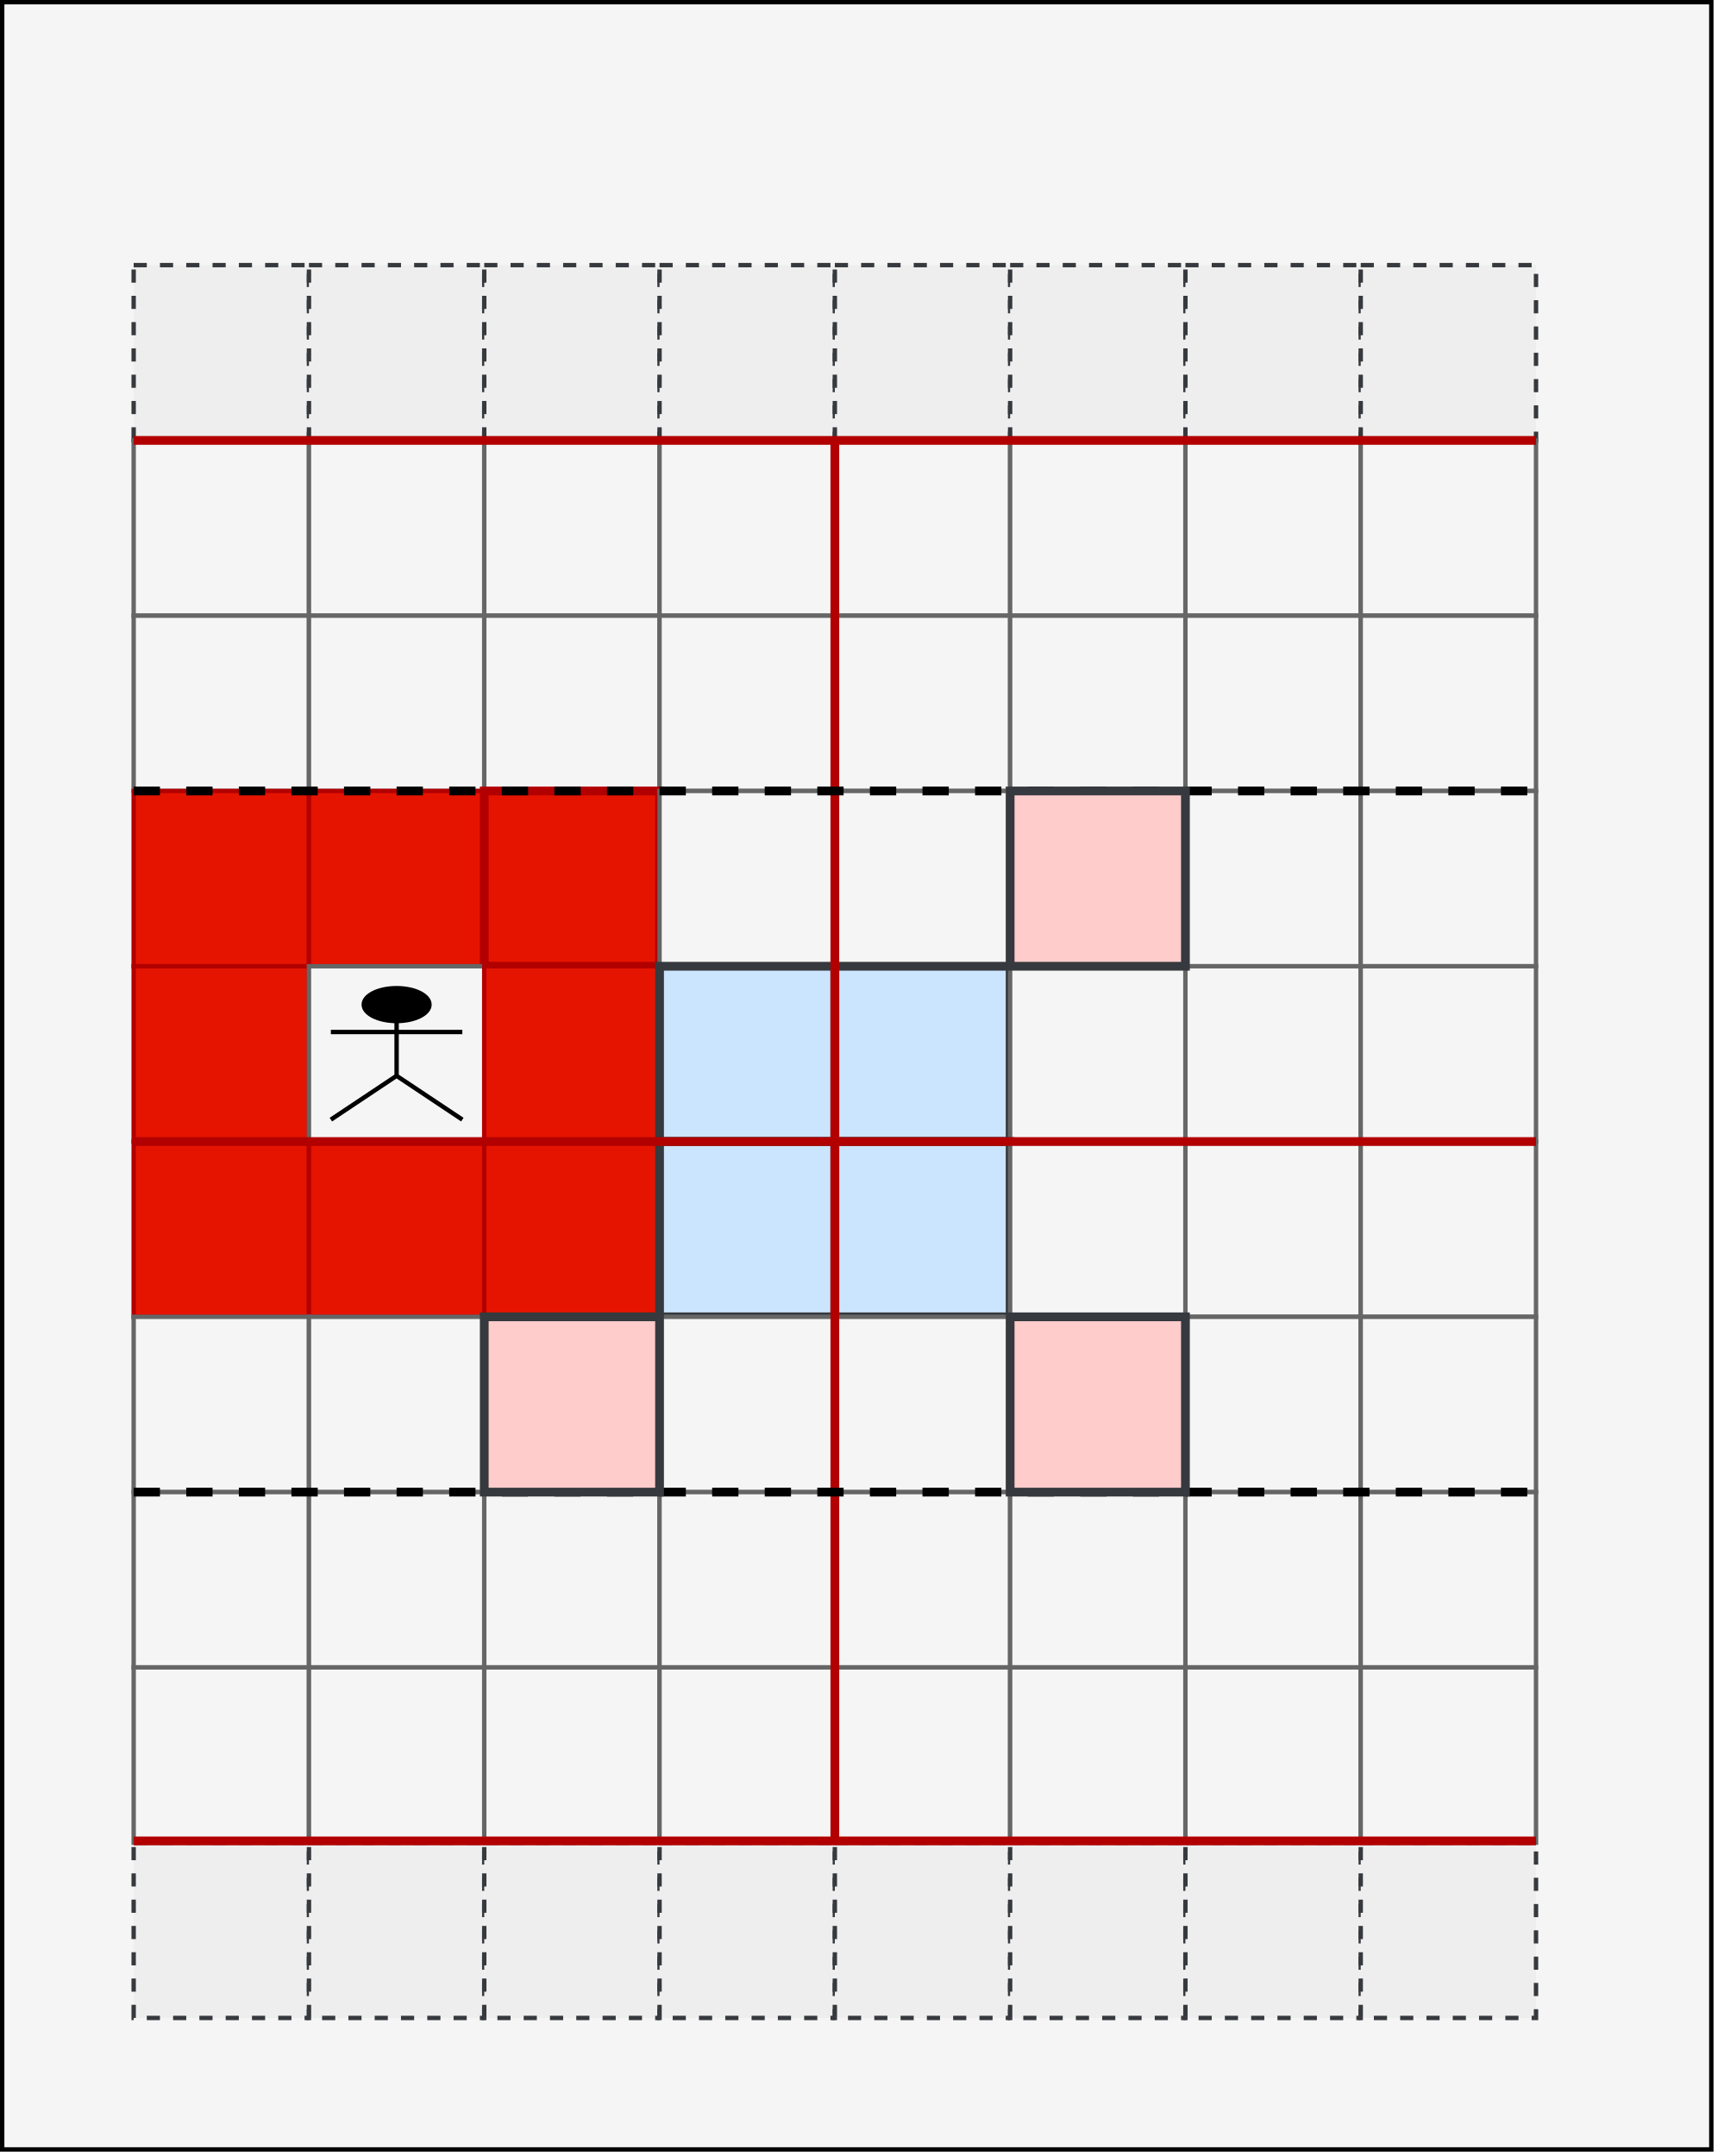
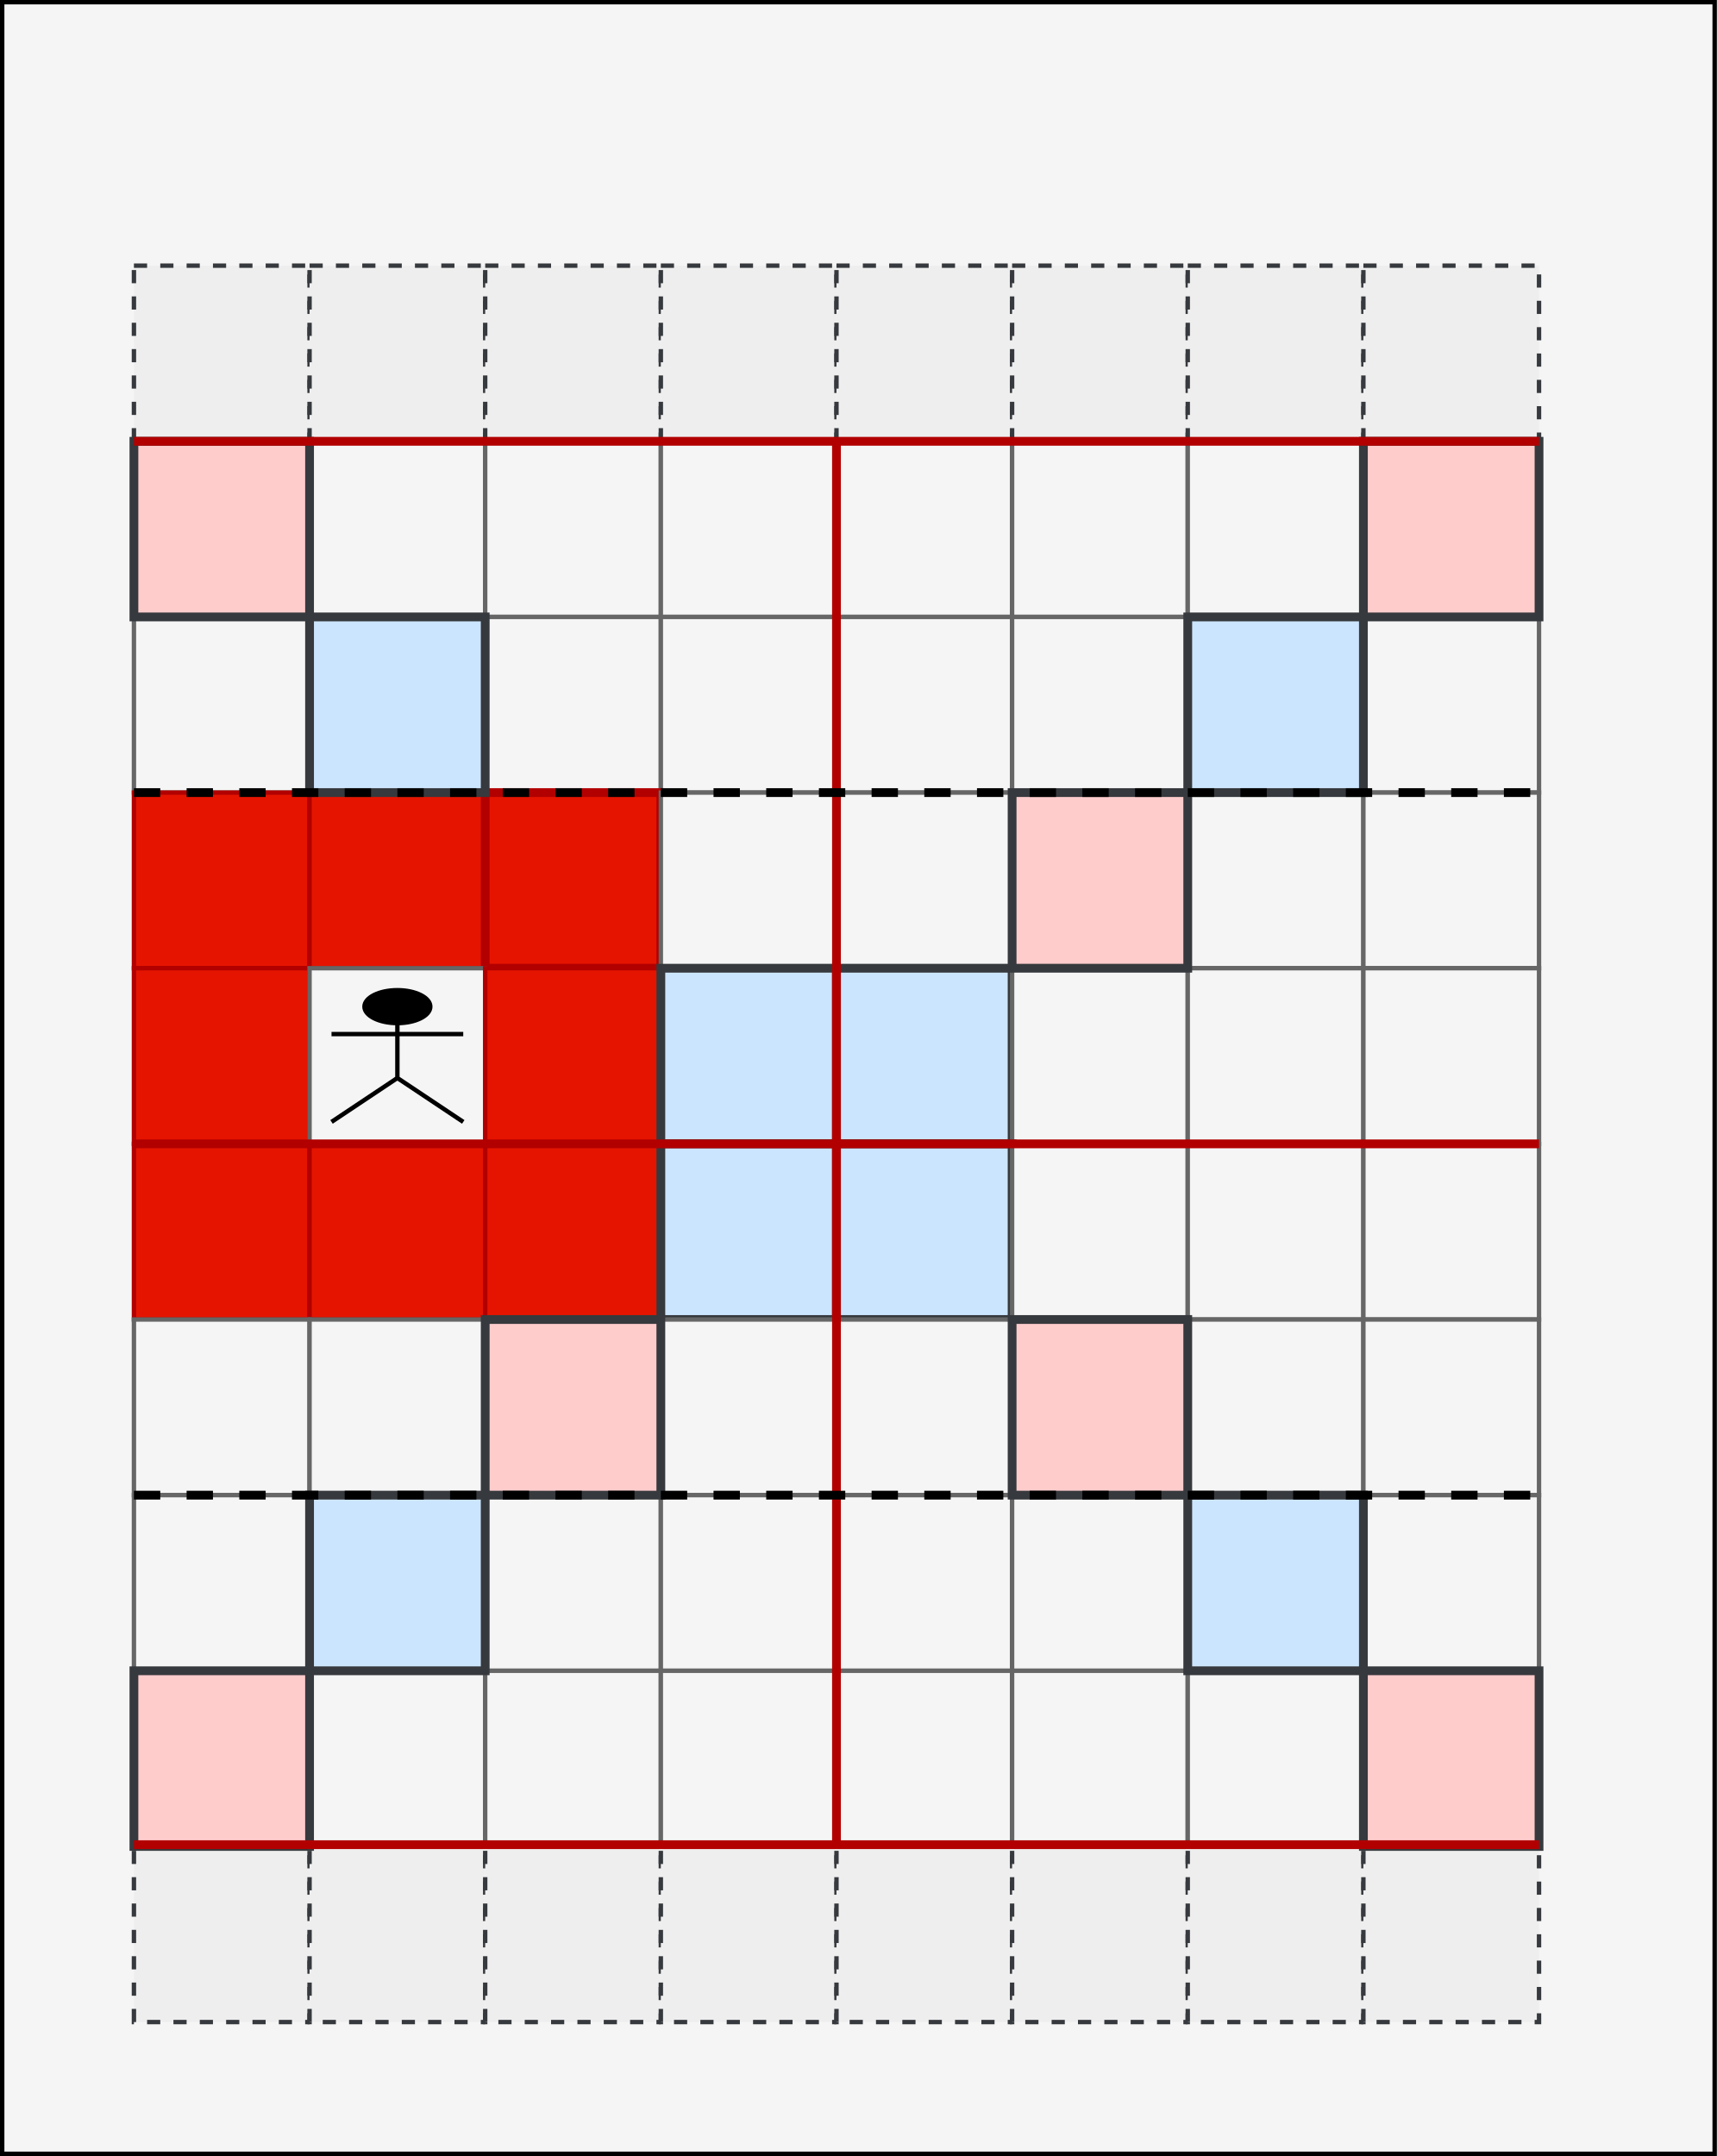
- <svg xmlns="http://www.w3.org/2000/svg" host="65bd71144e" version="1.1" width="392px" height="492px" viewBox="-0.5 -0.5 392 492" content="&lt;mxfile&gt;&lt;diagram id=&quot;16tg7jSl-RMFK25j4bbR&quot; name=&quot;Page-1&quot;&gt;7Z1Rs5o4FMc/ja8dEFF5vN52uw+7M525D9s+UojKLBIH41X302+QRCEH76VdcsKcLZ3pwAGi/HIu+f8xJJPgeXf+XMb77Z88Zflk6qXnSfBxMp3Ow0j+XwUuKuD5dWBTZmkdagResn+YCnoqesxSdmgdKDjPRbZvBxNeFCwRrVhclvzUPmzN8/an7uMNA4GXJM5h9K8sFds6ugy9e/x3lm22+pN9T+3ZxfpgFThs45SfGqHg0yR4LjkX9dru/Mzyip3mUp/324O9ty9WskL0OWFan/Aa50d1bep7iYu+2JIfi5RVx3uTYHXaZoK97OOk2nuStStjW7HL5ZYvV9dZnj/znJfXc4N1WP2r4rwQjXi9yPhBlPxv1tjjXRe5J86zTSFjZc1xBa9MXewrKwU7N0LqSj8zvmOivMhD9F5NXaWdv1Dbp3slBpGKbRsVONPBWCXO5lb2na1cUXi7UQd2UbPr0oU0mAdRIAtdpfFhey3dH4hn2OYpaw/wnHXhHIDmjB7NyB3NkBzNGz0HNOf0aC7c0VyQoxn47mgu6dF02ApF9Gg6bIX0nwUhnDOHzZDv28X54+J+fl0sic8OMW+N7Ohs06BkzVsAJlnLLsktWSBKMcladkyOyZoCFZOsZffkliwQq5hkLTspx2RdtmCWXZVjsi5bMMsOyy1ZoGcxyVp2W+PSs7f7LgJZ/VycKNnIIVnSHszUs6hkSXswU8+ikiXtwUw9i0qWtAcz9SwqWdoezGULRtqDmXoWlaztX7ZCf3btSmGQXV+XLrKrqep8MQBZoGdDRLK2f+VyS9a8G2CStf2Llyb7mGC9R/e7mr5RCwOwBgoXkbX+aJp3XqBwMcmSdmVA4WKSpe0dHN55A9LeAegwTLK2e7+NS4dFiGRJewegwzDJkvYOQHVhkrXsHZKEhd0Eb52QoMIdgqmptzCZWnYNrpgCpYXIVJdB894KniVikqXtDhy2WrMpZbJAw2KStf120ag07AzzRSPbbxqN6lkiKlnSvsvUsKhkLfuusWhYVKaWHddYNCwqU9J95UwNi0qWdF85U8NiktWVSpOsqWFRyZL2XUDDIvacDUn7LqBhMcmS/lUG6C1MsrR7dJmqC5Ps/+rdD1SypPUs0AaYZEnrWVMbhIi9EOek9aypDVDJktaz5vMtVLKk9aypulDJ0u6/5TskS9opmM+6UMnSdgouWzDS/bdMPYtKlrQHA3oWsTfnnLQHA3oWkyxpDwb0LCJZLfiIkjX1LCZZ0h4M6FlMsqQ9GNCzmGRpezCHLdiCtAcDehaTLL0RpIGIRezOuaA3hDRQrpg46Y0hDeQqJk56g0gDjYqJ0/Y79e5HOMfEubRspkYwxDkqTssOagRjnKPitGybRjDGOSrOHl6JFelTNemT3Cp4wdr45GWXl6/NjW+K+3Xj47m1ddFb50x8bax/a6zfT6k29BlDjHPysK4O/FgmTNdGHRNxuWHqMH37YGlrXitYo40aCztqTMdKlscie2WtL9FVjeoTvvBMfuOH8zCFUyMT6utRZ92TARb0qH+aLqiGAAq6ZtXtsvslWg/rSD/RxpJAZnu4jD6EUWP5uXSamSLw7WIHTK4e7vlXcjlKLmkNPniNxR8mud4pdsDk6vEsoV9yec3k8t9JLqup0mzcFuNKn47x8gdJn6XR1JnqabiEiQZLGMt3I5gw/aTtSDLlYa/P/9xumQUNmBs9nqT9yo3hcyMIrTRC7xQ7XN7cZsB9K3EO23hfrR53+VMiqvZhVbnQLInzP+LvLP/CD5nIeDUr7HcuBN81DnhS08UKbvhjfhR5VsgGR08F3NE43SadfTwd7cOE+ZEn4GEbvt5uTj/bkVKB9zh7eo/AY/mxw3qdyOXNxw523l52OMpsaPt3WkdMwcgFmO952O5xOJI8tchUbt7nD69v1fdJ2INP/wI=&lt;/diagram&gt;&lt;/mxfile&gt;">
+ <svg xmlns="http://www.w3.org/2000/svg" host="65bd71144e" version="1.1" width="391px" height="491px" viewBox="-0.5 -0.5 391 491" content="&lt;mxfile&gt;&lt;diagram id=&quot;16tg7jSl-RMFK25j4bbR&quot; name=&quot;Page-1&quot;&gt;5Z1Nj6M4EIZ/Ta4jCHESjv0xO3OYlUbqw04fGXAStARHxOkk++sXgk3AJlm0wWWrmpZaUIAJjwvzuijMJHjZnr4V0W7zJ0toNpl6yWkSvE6m05CQ8n9lONeG5WJaG9ZFmtQm/2p4S/+hwugJ6yFN6L6zIWcs4+mua4xZntOYd2xRUbBjd7MVy7pH3UVrqhne4ijTrX+lCd+IsyDe1f6dpuuNPLLviTXbSG4sDPtNlLBjyxR8nQQvBWO8ntueXmhWsZNc6v3+uLG2+WEFzfmQHQT3jyg7iHMTv4uf5ckW7JAntNremwTPx03K6dsuiqu1x7J2S9uGb7NyyS9nV2mWvbCMFZd9gxWp/io7y3nLXk+lfc8L9jdtrfEuU7kmytJ1XtqKmuOzfmbiZD9owempZRJn+o2yLeXFudxErpXUhdv5C7F8vFZiEArbplWBM2mMhOOsm7KvbMsZgbcfdWAWNb1MfUiDeRAGZaHPSbTfXEr3R+JJujzL2tN4zvpwjkBzho9maI8mQUezoWeB5hwfzYU9mgt0NAPfHs0lPpoW70IhPpoW70LyskCEc2bxNuQ7J+7nl8mQXOoR88bIGtbydslq0gmSrGFdb5msKqMgyRrW+HbJapIKkqxhvW+ZrCqvIMka1v6Wydq8gxlWrpa1geKzTesAQLb5tSjJqtoAlCxqPatqA1CyqPWsqg1AyaLWs6o2ACWLWnWpcQNQsqYjrsSfXR7xKWRXl6mP7PNUPBQ0oQ0IIFnT0Ve7ZEOLZE1HYiXZ2wTrNTIfYHqnFsZQC2r7AMhaHhpny6vpMEiyqPsOmg6DJItb4VpseQPUClfTYZBkTWdluKXDQkCyqPsOmg6DJIu676CpLkiyhvsOcUxJP8Hm4biucMdgquotSKaGew22mGpKC5CpLANn26pFvCDJ4u4dWLxrzaaYyWoaFpKs6ax3pzTsDDIB3nQGvFOxRFCyqPtdqoYFJWu43+WKhgVlarjH5YqGBWVquK/lloYFJYs670jVsJBkZaXiJKtqWFCyqPtdmoYFzEIkqPtdmoaFJIv6qYymtyDJfqo8elCynyrbG5Qsaj2raQNIsqj1rKoNCGAW4hy16lKjMKBkUasuVRuAksWdZeRbJItaz6oRGVCyqHNhVG0ASha16lJ7twQwM26OWnVp2gCQrLx5IiWragNIsqj1rKYNIMmi1rOaNoAki1vPWryDLfCNuKcFCwDTjBb4htzT9BUkTnxj7mmiChInvkH3NCUFiRPhqHuqfALEuTQs+R0YEhIUp2Gd78CYkKA4DYt7B8aEBMU5QCjRPHmqBskvl3KW0y6+8rSL8y+B+rLw3l7zemqvej2LpTHepr9JnkfFmgqT7GXTpDOCv14XLdakh7W0FTSLePpBOwfsqwBxhJ8sLX/dvWHpvnitSSlwzw5FTEUZ10rVip0tu8XOVNeokWgFXbyjgTDIYZpPF9zzmP0m2lWzh232FPOqLp+ryyGNo+xH9JtmP9k+5SmrhvP/zThn29YGT2Kcf86UC5UdeJbmpXPIbzj0OFLztYDb3xEY4YL1Q9LBHcjl9ncDepwoGOGCDUwHN1ZxOd1t/8yk91ochoWYDmtYYqql9kMmQph+jOSIn0Iy9T3DWvIBqBrBHs6DFRDoyJee4Rb1gRcmHoKqvUAJ+KjT9ww3qa5AhXx+7Humkx4cufwhA+++Zzp/1xJULfwOCtXdF/seg2r18nf3zb5RocLeqEwn5Thy+UNKquWAJnVYUKlZeJ+0w0j9QSV6Svmv1vx7a/66S7UAEoZyJOTU4wijhJz0T1fcK3a8ANRygLLE71x1NUn5VNvacU9Z6a44ofKlTTJVmpmhbuffetNrfEcLRwuNG3Y03W2GPaFwxTduJTs/2iRpBY3YCA3oiTnhG5/xDkeW4RcStqaR3Ol+sSM2PAN0vhPOhazhCYgRZfQfxf5vvykXr98Frze/flw9+Pov&lt;/diagram&gt;&lt;/mxfile&gt;">
  <defs />
  <g>
    <rect x="0" y="0" width="390" height="490" fill="#f5f5f5" stroke="#000000" pointer-events="all" />
    <rect x="30" y="60" width="40" height="40" fill="#eeeeee" stroke="#36393d" stroke-dasharray="3 3" pointer-events="all" />
    <rect x="70" y="60" width="40" height="40" fill="#eeeeee" stroke="#36393d" stroke-dasharray="3 3" pointer-events="all" />
    <rect x="110" y="60" width="40" height="40" fill="#eeeeee" stroke="#36393d" stroke-dasharray="3 3" pointer-events="all" />
    <rect x="150" y="60" width="40" height="40" fill="#eeeeee" stroke="#36393d" stroke-dasharray="3 3" pointer-events="all" />
    <rect x="190" y="60" width="40" height="40" fill="#eeeeee" stroke="#36393d" stroke-dasharray="3 3" pointer-events="all" />
    <rect x="230" y="60" width="40" height="40" fill="#eeeeee" stroke="#36393d" stroke-dasharray="3 3" pointer-events="all" />
    <rect x="270" y="60" width="40" height="40" fill="#eeeeee" stroke="#36393d" stroke-dasharray="3 3" pointer-events="all" />
    <rect x="310" y="60" width="40" height="40" fill="#eeeeee" stroke="#36393d" stroke-dasharray="3 3" pointer-events="all" />
-     <rect x="30" y="100" width="40" height="40" fill="#f5f5f5" stroke="#666666" pointer-events="all" />
    <rect x="70" y="100" width="40" height="40" fill="#f5f5f5" stroke="#666666" pointer-events="all" />
    <rect x="110" y="100" width="40" height="40" fill="#f5f5f5" stroke="#666666" pointer-events="all" />
    <rect x="150" y="100" width="40" height="40" fill="#f5f5f5" stroke="#666666" pointer-events="all" />
    <rect x="190" y="100" width="40" height="40" fill="#f5f5f5" stroke="#666666" pointer-events="all" />
    <rect x="230" y="100" width="40" height="40" fill="#f5f5f5" stroke="#666666" pointer-events="all" />
    <rect x="270" y="100" width="40" height="40" fill="#f5f5f5" stroke="#666666" pointer-events="all" />
-     <rect x="310" y="100" width="40" height="40" fill="#f5f5f5" stroke="#666666" pointer-events="all" />
    <rect x="30" y="140" width="40" height="40" fill="#f5f5f5" stroke="#666666" pointer-events="all" />
-     <rect x="70" y="140" width="40" height="40" fill="#f5f5f5" stroke="#666666" pointer-events="all" />
    <rect x="110" y="140" width="40" height="40" fill="#f5f5f5" stroke="#666666" pointer-events="all" />
    <rect x="150" y="140" width="40" height="40" fill="#f5f5f5" stroke="#666666" pointer-events="all" />
    <rect x="190" y="140" width="40" height="40" fill="#f5f5f5" stroke="#666666" pointer-events="all" />
    <rect x="230" y="140" width="40" height="40" fill="#f5f5f5" stroke="#666666" pointer-events="all" />
-     <rect x="270" y="140" width="40" height="40" fill="#f5f5f5" stroke="#666666" pointer-events="all" />
    <rect x="310" y="140" width="40" height="40" fill="#f5f5f5" stroke="#666666" pointer-events="all" />
    <rect x="30" y="180" width="40" height="40" fill="#e51400" stroke="#b20000" pointer-events="all" />
    <rect x="70" y="180" width="40" height="40" fill="#e51400" stroke="#b20000" pointer-events="all" />
    <rect x="110" y="180" width="40" height="40" fill="#e51400" stroke="#b20000" stroke-width="2" pointer-events="all" />
    <rect x="150" y="180" width="40" height="40" fill="#f5f5f5" stroke="#666666" pointer-events="all" />
    <rect x="190" y="180" width="40" height="40" fill="#f5f5f5" stroke="#666666" pointer-events="all" />
    <rect x="270" y="180" width="40" height="40" fill="#f5f5f5" stroke="#666666" pointer-events="all" />
    <rect x="310" y="180" width="40" height="40" fill="#f5f5f5" stroke="#666666" pointer-events="all" />
    <rect x="30" y="220" width="40" height="40" fill="#e51400" stroke="#b20000" pointer-events="all" />
    <rect x="70" y="220" width="40" height="40" fill="#f5f5f5" stroke="#666666" pointer-events="all" />
    <rect x="110" y="220" width="40" height="40" fill="#e51400" stroke="#b20000" pointer-events="all" />
    <rect x="150" y="220" width="40" height="40" fill="#cce5ff" stroke="#36393d" stroke-width="2" pointer-events="all" />
    <rect x="190" y="220" width="40" height="40" fill="#cce5ff" stroke="#36393d" stroke-width="2" pointer-events="all" />
    <rect x="230" y="220" width="40" height="40" fill="#f5f5f5" stroke="#666666" pointer-events="all" />
    <rect x="270" y="220" width="40" height="40" fill="#f5f5f5" stroke="#666666" pointer-events="all" />
    <rect x="310" y="220" width="40" height="40" fill="#f5f5f5" stroke="#666666" pointer-events="all" />
    <rect x="30" y="260" width="40" height="40" fill="#e51400" stroke="#b20000" pointer-events="all" />
    <rect x="70" y="260" width="40" height="40" fill="#e51400" stroke="#b20000" pointer-events="all" />
    <rect x="110" y="260" width="40" height="40" fill="#e51400" stroke="#b20000" pointer-events="all" />
    <rect x="150" y="260" width="40" height="40" fill="#cce5ff" stroke="#36393d" stroke-width="2" pointer-events="all" />
    <rect x="190" y="260" width="40" height="40" fill="#cce5ff" stroke="#36393d" stroke-width="2" pointer-events="all" />
    <rect x="230" y="260" width="40" height="40" fill="#f5f5f5" stroke="#666666" pointer-events="all" />
    <rect x="270" y="260" width="40" height="40" fill="#f5f5f5" stroke="#666666" pointer-events="all" />
    <rect x="310" y="260" width="40" height="40" fill="#f5f5f5" stroke="#666666" pointer-events="all" />
    <rect x="30" y="300" width="40" height="40" fill="#f5f5f5" stroke="#666666" pointer-events="all" />
    <rect x="70" y="300" width="40" height="40" fill="#f5f5f5" stroke="#666666" pointer-events="all" />
    <rect x="150" y="300" width="40" height="40" fill="#f5f5f5" stroke="#666666" pointer-events="all" />
    <rect x="190" y="300" width="40" height="40" fill="#f5f5f5" stroke="#666666" pointer-events="all" />
    <rect x="270" y="300" width="40" height="40" fill="#f5f5f5" stroke="#666666" pointer-events="all" />
    <rect x="310" y="300" width="40" height="40" fill="#f5f5f5" stroke="#666666" pointer-events="all" />
    <rect x="30" y="340" width="40" height="40" fill="#f5f5f5" stroke="#666666" pointer-events="all" />
-     <rect x="70" y="340" width="40" height="40" fill="#f5f5f5" stroke="#666666" pointer-events="all" />
    <rect x="110" y="340" width="40" height="40" fill="#f5f5f5" stroke="#666666" pointer-events="all" />
    <rect x="150" y="340" width="40" height="40" fill="#f5f5f5" stroke="#666666" pointer-events="all" />
    <rect x="190" y="340" width="40" height="40" fill="#f5f5f5" stroke="#666666" pointer-events="all" />
    <rect x="230" y="340" width="40" height="40" fill="#f5f5f5" stroke="#666666" pointer-events="all" />
-     <rect x="270" y="340" width="40" height="40" fill="#f5f5f5" stroke="#666666" pointer-events="all" />
    <rect x="310" y="340" width="40" height="40" fill="#f5f5f5" stroke="#666666" pointer-events="all" />
-     <rect x="30" y="380" width="40" height="40" fill="#f5f5f5" stroke="#666666" pointer-events="all" />
    <rect x="70" y="380" width="40" height="40" fill="#f5f5f5" stroke="#666666" pointer-events="all" />
    <rect x="110" y="380" width="40" height="40" fill="#f5f5f5" stroke="#666666" pointer-events="all" />
    <rect x="150" y="380" width="40" height="40" fill="#f5f5f5" stroke="#666666" pointer-events="all" />
    <rect x="190" y="380" width="40" height="40" fill="#f5f5f5" stroke="#666666" pointer-events="all" />
    <rect x="230" y="380" width="40" height="40" fill="#f5f5f5" stroke="#666666" pointer-events="all" />
    <rect x="270" y="380" width="40" height="40" fill="#f5f5f5" stroke="#666666" pointer-events="all" />
-     <rect x="310" y="380" width="40" height="40" fill="#f5f5f5" stroke="#666666" pointer-events="all" />
    <rect x="30" y="420" width="40" height="40" fill="#eeeeee" stroke="#36393d" stroke-dasharray="3 3" pointer-events="all" />
    <rect x="70" y="420" width="40" height="40" fill="#eeeeee" stroke="#36393d" stroke-dasharray="3 3" pointer-events="all" />
    <rect x="110" y="420" width="40" height="40" fill="#eeeeee" stroke="#36393d" stroke-dasharray="3 3" pointer-events="all" />
    <rect x="150" y="420" width="40" height="40" fill="#eeeeee" stroke="#36393d" stroke-dasharray="3 3" pointer-events="all" />
    <rect x="190" y="420" width="40" height="40" fill="#eeeeee" stroke="#36393d" stroke-dasharray="3 3" pointer-events="all" />
    <rect x="230" y="420" width="40" height="40" fill="#eeeeee" stroke="#36393d" stroke-dasharray="3 3" pointer-events="all" />
    <rect x="270" y="420" width="40" height="40" fill="#eeeeee" stroke="#36393d" stroke-dasharray="3 3" pointer-events="all" />
    <rect x="310" y="420" width="40" height="40" fill="#eeeeee" stroke="#36393d" stroke-dasharray="3 3" pointer-events="all" />
-     <path d="M 30 260 L 350 260" fill="none" stroke="#b20000" stroke-width="2" stroke-miterlimit="10" pointer-events="stroke" />
-     <path d="M 30 419.6 L 350 419.6" fill="none" stroke="#b20000" stroke-width="2" stroke-miterlimit="10" pointer-events="stroke" />
-     <path d="M 30 100 L 350 100" fill="none" stroke="#b20000" stroke-width="2" stroke-miterlimit="10" pointer-events="stroke" />
    <path d="M 190 100 L 190 420" fill="none" stroke="#b20000" stroke-width="2" stroke-miterlimit="10" pointer-events="stroke" />
-     <path d="M 30 340 L 350 340" fill="none" stroke="rgb(0, 0, 0)" stroke-width="2" stroke-miterlimit="10" stroke-dasharray="6 6" pointer-events="stroke" />
-     <path d="M 30 180 L 350 180" fill="none" stroke="rgb(0, 0, 0)" stroke-width="2" stroke-miterlimit="10" stroke-dasharray="6 6" pointer-events="stroke" />
    <ellipse cx="90" cy="228.75" rx="7.5" ry="3.75" fill="#000000" stroke="#000000" pointer-events="all" />
    <path d="M 90 232.5 L 90 245 M 90 235 L 75 235 M 90 235 L 105 235 M 90 245 L 75 255 M 90 245 L 105 255" fill="none" stroke="#000000" stroke-miterlimit="10" pointer-events="all" />
    <rect x="230" y="180" width="40" height="40" fill="#ffcccc" stroke="#36393d" stroke-width="2" pointer-events="all" />
    <rect x="110" y="300" width="40" height="40" fill="#ffcccc" stroke="#36393d" stroke-width="2" pointer-events="all" />
    <rect x="230" y="300" width="40" height="40" fill="#ffcccc" stroke="#36393d" stroke-width="2" pointer-events="all" />
+     <rect x="310" y="100" width="40" height="40" fill="#ffcccc" stroke="#36393d" stroke-width="2" pointer-events="all" />
+     <rect x="270" y="140" width="40" height="40" fill="#cce5ff" stroke="#36393d" stroke-width="2" pointer-events="all" />
+     <rect x="270" y="340" width="40" height="40" fill="#cce5ff" stroke="#36393d" stroke-width="2" pointer-events="all" />
+     <rect x="310" y="380" width="40" height="40" fill="#ffcccc" stroke="#36393d" stroke-width="2" pointer-events="all" />
+     <rect x="30" y="380" width="40" height="40" fill="#ffcccc" stroke="#36393d" stroke-width="2" pointer-events="all" />
+     <rect x="70" y="340" width="40" height="40" fill="#cce5ff" stroke="#36393d" stroke-width="2" pointer-events="all" />
+     <rect x="70" y="140" width="40" height="40" fill="#cce5ff" stroke="#36393d" stroke-width="2" pointer-events="all" />
+     <rect x="30" y="100" width="40" height="40" fill="#ffcccc" stroke="#36393d" stroke-width="2" pointer-events="all" />
+     <path d="M 30 100 L 350 100" fill="none" stroke="#b20000" stroke-width="2" stroke-miterlimit="10" pointer-events="stroke" />
+     <path d="M 30 260 L 350 260" fill="none" stroke="#b20000" stroke-width="2" stroke-miterlimit="10" pointer-events="stroke" />
+     <path d="M 30 340 L 350 340" fill="none" stroke="rgb(0, 0, 0)" stroke-width="2" stroke-miterlimit="10" stroke-dasharray="6 6" pointer-events="stroke" />
+     <path d="M 30 419.6 L 350 419.6" fill="none" stroke="#b20000" stroke-width="2" stroke-miterlimit="10" pointer-events="stroke" />
+     <path d="M 30 180 L 350 180" fill="none" stroke="rgb(0, 0, 0)" stroke-width="2" stroke-miterlimit="10" stroke-dasharray="6 6" pointer-events="stroke" />
  </g>
</svg>
